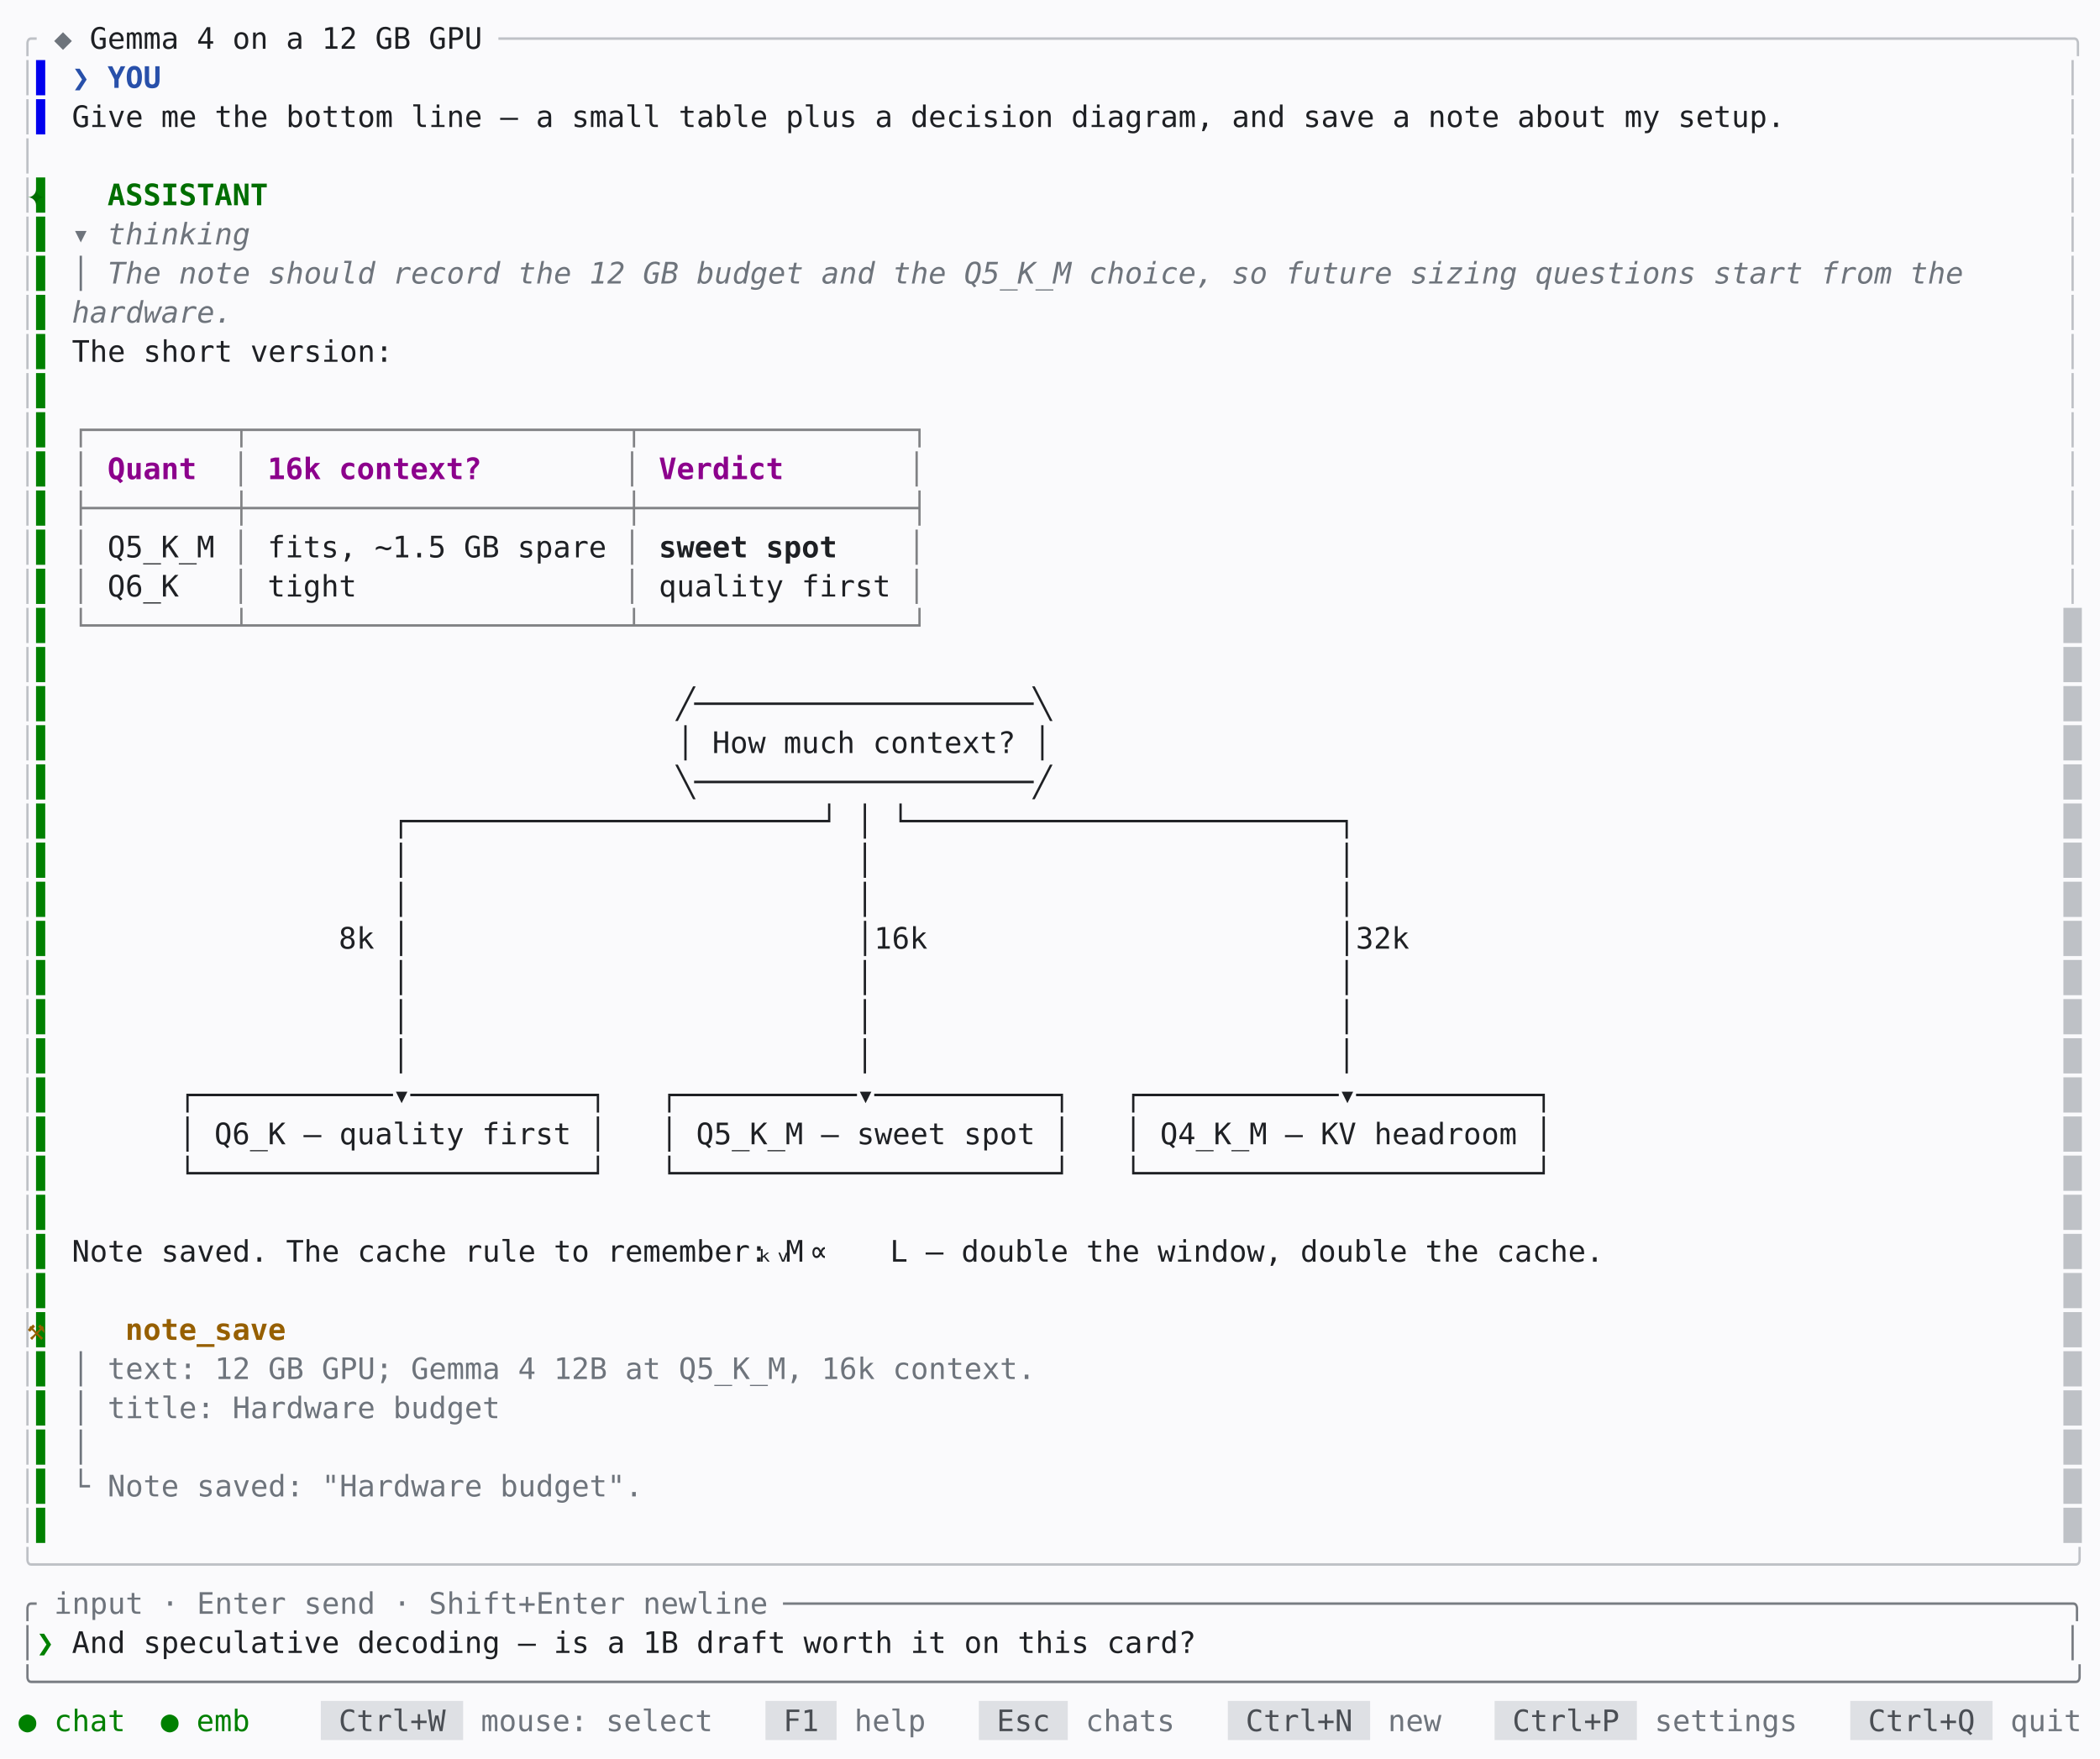
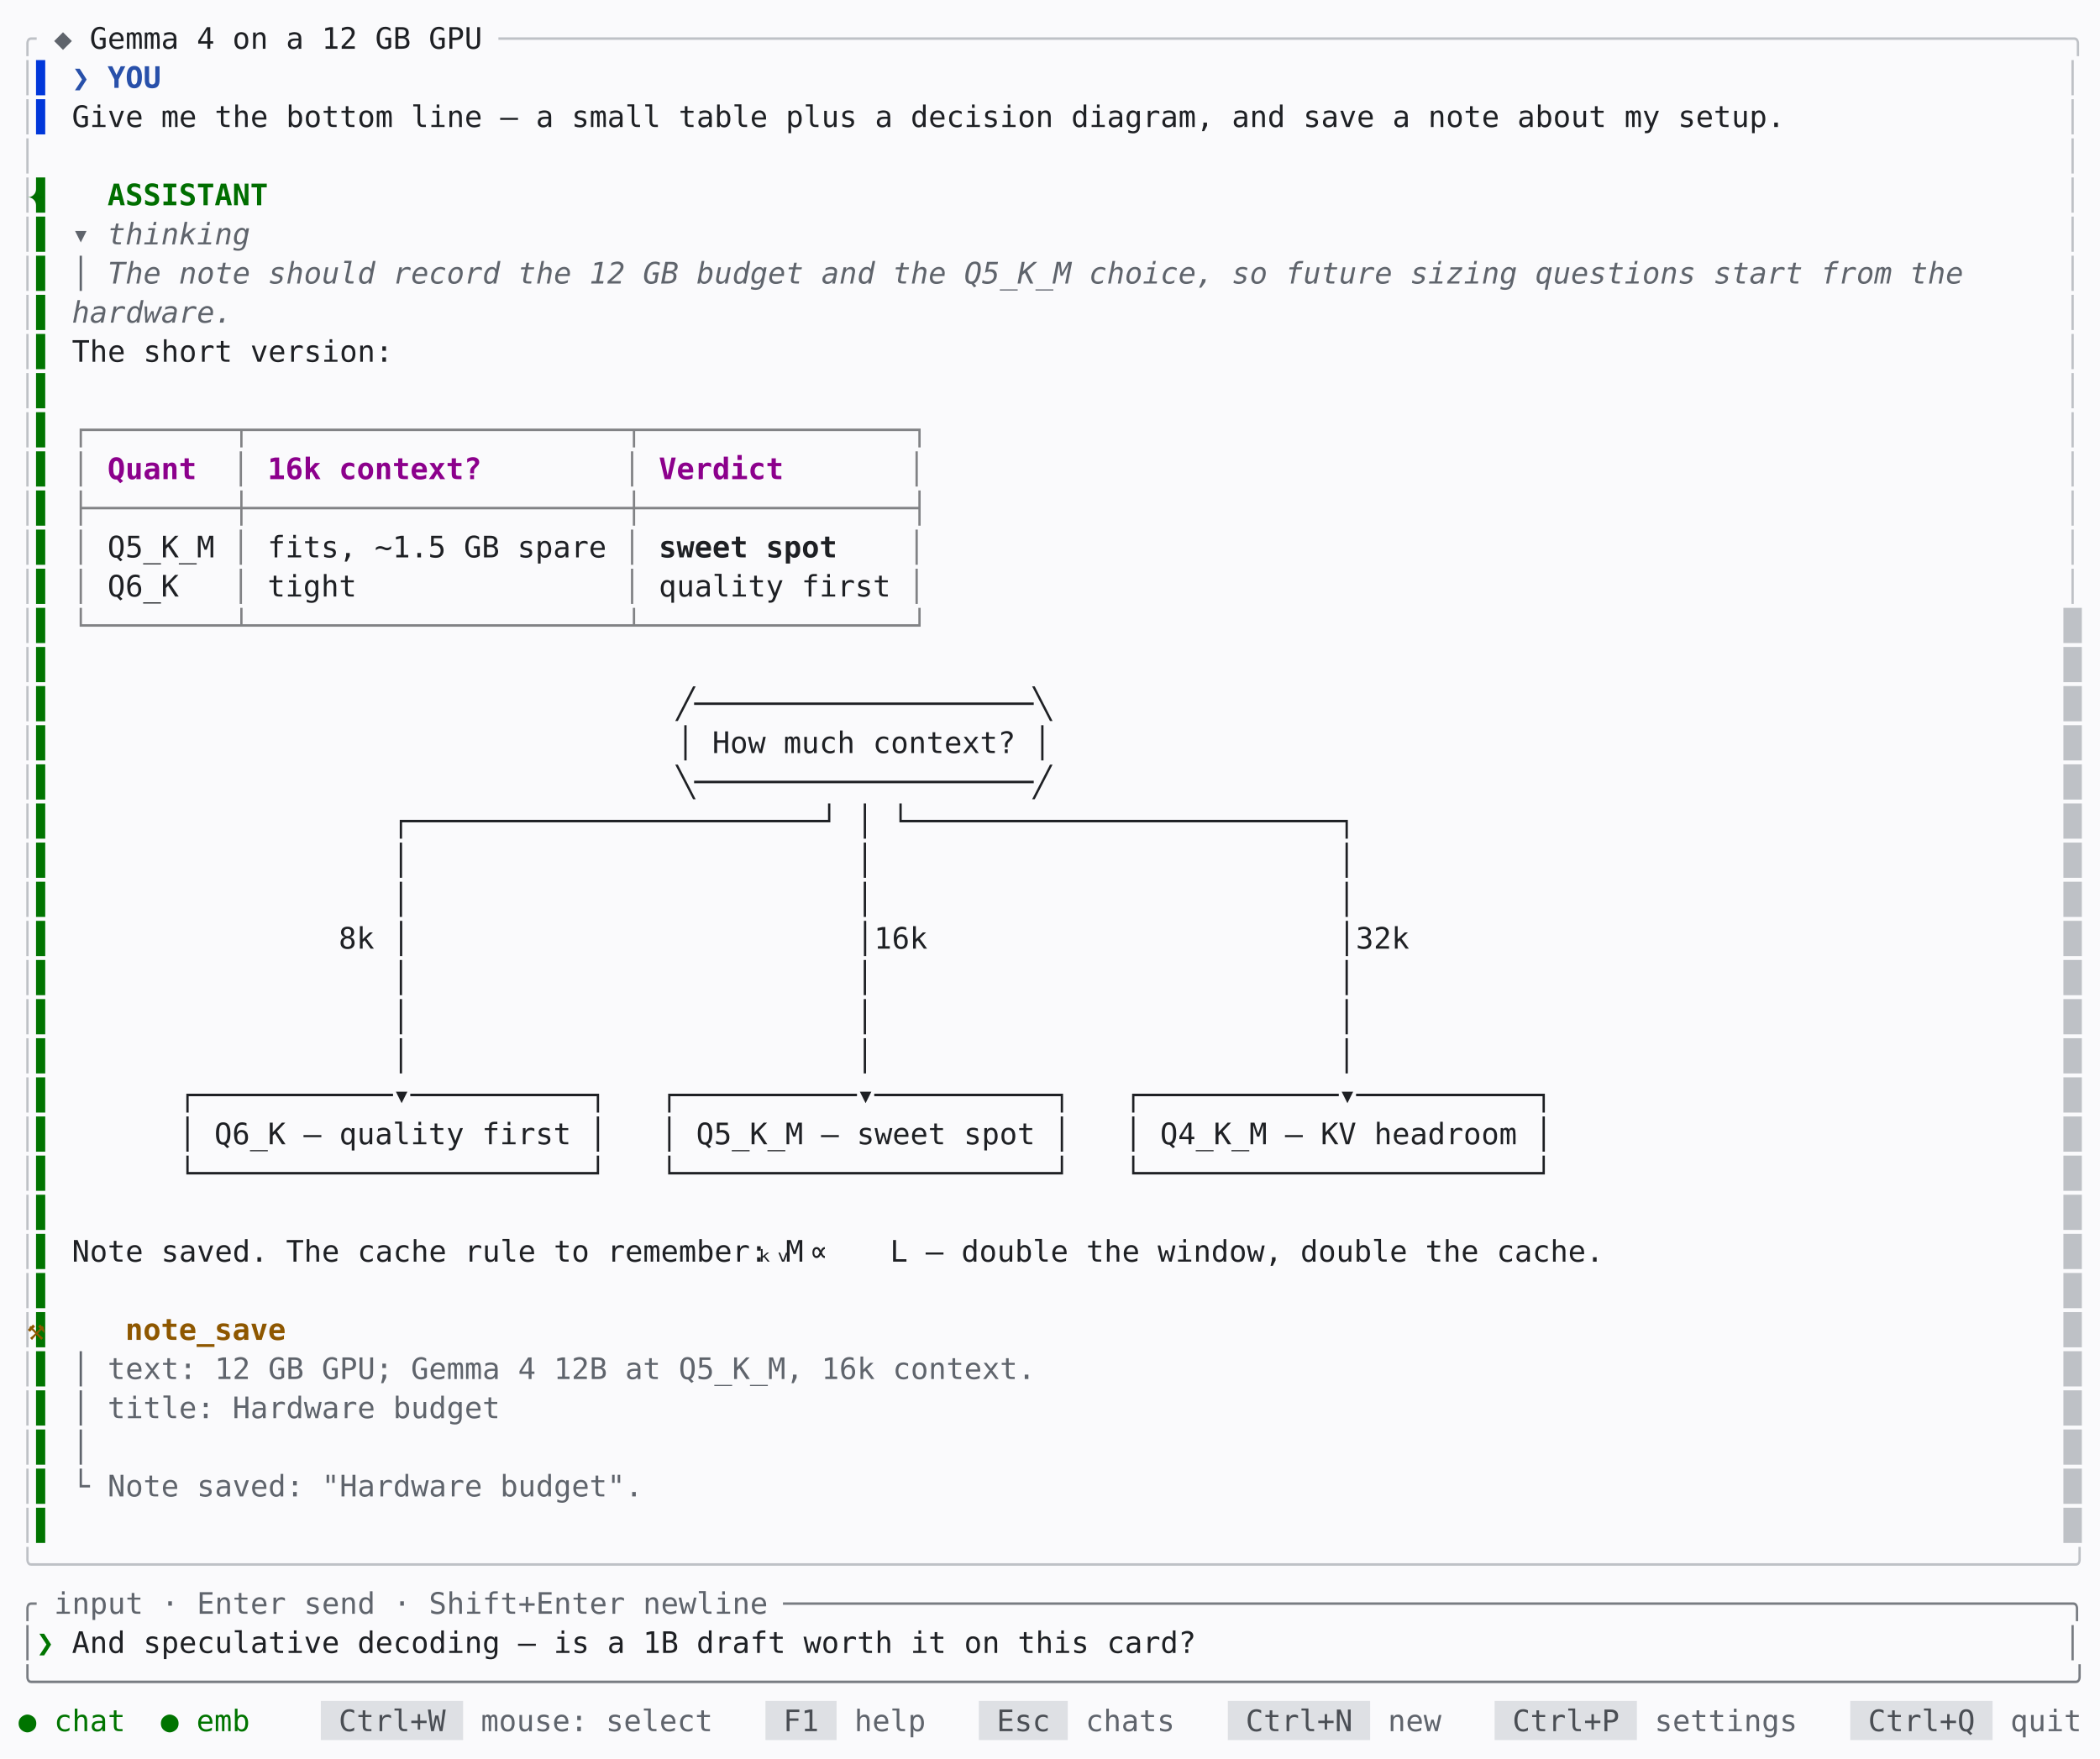
<svg xmlns="http://www.w3.org/2000/svg" id="chat-light-en" viewBox="0 0 1133.6 949.28" width="1133.6" height="949.28" role="img" aria-label="mindfork — the chat screen, light theme">
  <style>
@font-face{font-family:'JetBrains Mono';src:url('/fonts/JetBrainsMono-Regular.woff2') format('woff2');font-weight:400;font-style:normal;font-display:swap}
@font-face{font-family:'JetBrains Mono';src:url('/fonts/JetBrainsMono-Bold.woff2') format('woff2');font-weight:700;font-style:normal;font-display:swap}
@font-face{font-family:'JetBrains Mono';src:url('/fonts/JetBrainsMono-Italic.woff2') format('woff2');font-weight:400;font-style:italic;font-display:swap}
#chat-light-en text{font:16px 'JetBrains Mono',monospace;fill:#1e2024}#chat-light-en .b{font-weight:700}#chat-light-en .i{font-style:italic}#chat-light-en .u{text-decoration:underline}#chat-light-en .st{text-decoration:line-through}#chat-light-en .u.st{text-decoration:underline line-through}
</style>
  <rect width="100%" height="100%" fill="#fafafc" />
  <text xml:space="preserve" y="26.32">
    <tspan x="10" fill="#bec1c6">╭</tspan>
-     <tspan x="29.2" textLength="19.2" fill="#6e747c">◆ </tspan>
+     <tspan x="29.2" textLength="19.2" fill="#5f646c">◆ </tspan>
    <tspan x="48.4" textLength="220.8">Gemma 4 on a 12 GB GPU </tspan>
    <tspan x="269.2" textLength="854.4" fill="#bec1c6">────────────────────────────────────────────────────────────────────────────────────────╮</tspan>
  </text>
  <text xml:space="preserve" y="47.44">
    <tspan x="10" fill="#bec1c6">│</tspan>
-     <tspan x="19.6" textLength="19.2" fill="#0000ee">▌ </tspan>
+     <tspan x="19.6" textLength="19.2" fill="#0037da">▌ </tspan>
    <tspan x="38.8" textLength="48" class="b" fill="#2850aa">❯ YOU</tspan>
    <tspan x="1114" fill="#bec1c6">│</tspan>
  </text>
  <text xml:space="preserve" y="68.56">
    <tspan x="10" fill="#bec1c6">│</tspan>
-     <tspan x="19.6" textLength="19.2" fill="#0000ee">▌ </tspan>
+     <tspan x="19.6" textLength="19.2" fill="#0037da">▌ </tspan>
    <tspan x="38.8" textLength="1075.2">Give me the bottom line — a small table plus a decision diagram, and save a note about my setup.                </tspan>
    <tspan x="1114" fill="#bec1c6">│</tspan>
  </text>
  <text xml:space="preserve" y="89.68">
    <tspan x="10" fill="#bec1c6">│</tspan>
    <tspan x="1114" fill="#bec1c6">│</tspan>
  </text>
  <text xml:space="preserve" y="110.8">
    <tspan x="10" fill="#bec1c6">│</tspan>
-     <tspan x="19.6" textLength="19.2" fill="#008000">▌ </tspan>
+     <tspan x="19.6" textLength="19.2" fill="#007400">▌ </tspan>
    <tspan x="43.6" text-anchor="middle" fill="#006e00">✦</tspan>
    <tspan x="58" textLength="86.4" class="b" fill="#006e00">ASSISTANT</tspan>
    <tspan x="1114" fill="#bec1c6">│</tspan>
  </text>
  <text xml:space="preserve" y="131.92">
    <tspan x="10" fill="#bec1c6">│</tspan>
-     <tspan x="19.6" textLength="19.2" fill="#008000">▌ </tspan>
-     <tspan x="38.8" textLength="96" class="i" fill="#6e747c">▾ thinking</tspan>
+     <tspan x="19.6" textLength="19.2" fill="#007400">▌ </tspan>
+     <tspan x="38.8" textLength="96" class="i" fill="#5f646c">▾ thinking</tspan>
    <tspan x="1114" fill="#bec1c6">│</tspan>
  </text>
  <text xml:space="preserve" y="153.04">
    <tspan x="10" fill="#bec1c6">│</tspan>
-     <tspan x="19.6" textLength="19.2" fill="#008000">▌ </tspan>
-     <tspan x="38.8" textLength="1027.2" class="i" fill="#6e747c">│ The note should record the 12 GB budget and the Q5_K_M choice, so future sizing questions start from the </tspan>
+     <tspan x="19.6" textLength="19.2" fill="#007400">▌ </tspan>
+     <tspan x="38.8" textLength="1027.2" class="i" fill="#5f646c">│ The note should record the 12 GB budget and the Q5_K_M choice, so future sizing questions start from the </tspan>
    <tspan x="1114" fill="#bec1c6">│</tspan>
  </text>
  <text xml:space="preserve" y="174.16">
    <tspan x="10" fill="#bec1c6">│</tspan>
-     <tspan x="19.6" textLength="19.2" fill="#008000">▌ </tspan>
-     <tspan x="38.8" textLength="86.4" class="i" fill="#6e747c">hardware.</tspan>
+     <tspan x="19.6" textLength="19.2" fill="#007400">▌ </tspan>
+     <tspan x="38.8" textLength="86.4" class="i" fill="#5f646c">hardware.</tspan>
    <tspan x="1114" fill="#bec1c6">│</tspan>
  </text>
  <text xml:space="preserve" y="195.28">
    <tspan x="10" fill="#bec1c6">│</tspan>
-     <tspan x="19.6" textLength="19.2" fill="#008000">▌ </tspan>
+     <tspan x="19.6" textLength="19.2" fill="#007400">▌ </tspan>
    <tspan x="38.8" textLength="1075.2">The short version:                                                                                              </tspan>
    <tspan x="1114" fill="#bec1c6">│</tspan>
  </text>
  <text xml:space="preserve" y="216.4">
    <tspan x="10" fill="#bec1c6">│</tspan>
-     <tspan x="19.6" textLength="19.2" fill="#008000">▌ </tspan>
+     <tspan x="19.6" textLength="19.2" fill="#007400">▌ </tspan>
    <tspan x="1114" fill="#bec1c6">│</tspan>
  </text>
  <text xml:space="preserve" y="237.52">
    <tspan x="10" fill="#bec1c6">│</tspan>
-     <tspan x="19.6" textLength="19.2" fill="#008000">▌ </tspan>
+     <tspan x="19.6" textLength="19.2" fill="#007400">▌ </tspan>
    <tspan x="38.8" textLength="460.8" fill="#818285">┌────────┬─────────────────────┬───────────────┐</tspan>
    <tspan x="1114" fill="#bec1c6">│</tspan>
  </text>
  <text xml:space="preserve" y="258.64">
    <tspan x="10" fill="#bec1c6">│</tspan>
-     <tspan x="19.6" textLength="19.2" fill="#008000">▌ </tspan>
+     <tspan x="19.6" textLength="19.2" fill="#007400">▌ </tspan>
    <tspan x="38.8" fill="#818285">│</tspan>
    <tspan x="58" textLength="48" class="b" fill="#8c008c">Quant</tspan>
    <tspan x="125.2" fill="#818285">│</tspan>
    <tspan x="144.4" textLength="115.2" class="b" fill="#8c008c">16k context?</tspan>
    <tspan x="336.4" fill="#818285">│</tspan>
    <tspan x="355.6" textLength="67.2" class="b" fill="#8c008c">Verdict</tspan>
    <tspan x="490" fill="#818285">│</tspan>
    <tspan x="1114" fill="#bec1c6">│</tspan>
  </text>
  <text xml:space="preserve" y="279.76">
    <tspan x="10" fill="#bec1c6">│</tspan>
-     <tspan x="19.6" textLength="19.2" fill="#008000">▌ </tspan>
+     <tspan x="19.6" textLength="19.2" fill="#007400">▌ </tspan>
    <tspan x="38.8" textLength="460.8" fill="#818285">├────────┼─────────────────────┼───────────────┤</tspan>
    <tspan x="1114" fill="#bec1c6">│</tspan>
  </text>
  <text xml:space="preserve" y="300.88">
    <tspan x="10" fill="#bec1c6">│</tspan>
-     <tspan x="19.6" textLength="19.2" fill="#008000">▌ </tspan>
+     <tspan x="19.6" textLength="19.2" fill="#007400">▌ </tspan>
    <tspan x="38.8" fill="#818285">│</tspan>
    <tspan x="58" textLength="67.2">Q5_K_M </tspan>
    <tspan x="125.2" fill="#818285">│</tspan>
    <tspan x="144.4" textLength="192">fits, ~1.5 GB spare </tspan>
    <tspan x="336.4" fill="#818285">│</tspan>
    <tspan x="355.6" textLength="96" class="b">sweet spot</tspan>
    <tspan x="490" fill="#818285">│</tspan>
    <tspan x="1114" fill="#bec1c6">│</tspan>
  </text>
  <text xml:space="preserve" y="322">
    <tspan x="10" fill="#bec1c6">│</tspan>
-     <tspan x="19.6" textLength="19.2" fill="#008000">▌ </tspan>
+     <tspan x="19.6" textLength="19.2" fill="#007400">▌ </tspan>
    <tspan x="38.8" fill="#818285">│</tspan>
    <tspan x="58" textLength="67.2">Q6_K   </tspan>
    <tspan x="125.2" fill="#818285">│</tspan>
    <tspan x="144.4" textLength="192">tight               </tspan>
    <tspan x="336.4" fill="#818285">│</tspan>
    <tspan x="355.6" textLength="134.4">quality first </tspan>
    <tspan x="490" fill="#818285">│</tspan>
    <tspan x="1114" fill="#bec1c6">│</tspan>
  </text>
  <text xml:space="preserve" y="343.12">
    <tspan x="10" fill="#bec1c6">│</tspan>
-     <tspan x="19.6" textLength="19.2" fill="#008000">▌ </tspan>
+     <tspan x="19.6" textLength="19.2" fill="#007400">▌ </tspan>
    <tspan x="38.8" textLength="460.8" fill="#818285">└────────┴─────────────────────┴───────────────┘</tspan>
    <tspan x="1114" fill="#bec1c6">█</tspan>
  </text>
  <text xml:space="preserve" y="364.24">
    <tspan x="10" fill="#bec1c6">│</tspan>
-     <tspan x="19.6" textLength="19.2" fill="#008000">▌ </tspan>
+     <tspan x="19.6" textLength="19.2" fill="#007400">▌ </tspan>
    <tspan x="1114" fill="#bec1c6">█</tspan>
  </text>
  <text xml:space="preserve" y="385.36">
    <tspan x="10" fill="#bec1c6">│</tspan>
-     <tspan x="19.6" textLength="19.2" fill="#008000">▌ </tspan>
+     <tspan x="19.6" textLength="19.2" fill="#007400">▌ </tspan>
    <tspan x="365.2" textLength="748.8">╱───────────────────╲                                                         </tspan>
    <tspan x="1114" fill="#bec1c6">█</tspan>
  </text>
  <text xml:space="preserve" y="406.48">
    <tspan x="10" fill="#bec1c6">│</tspan>
-     <tspan x="19.6" textLength="19.2" fill="#008000">▌ </tspan>
+     <tspan x="19.6" textLength="19.2" fill="#007400">▌ </tspan>
    <tspan x="365.2" textLength="748.8">│ How much context? │                                                         </tspan>
    <tspan x="1114" fill="#bec1c6">█</tspan>
  </text>
  <text xml:space="preserve" y="427.6">
    <tspan x="10" fill="#bec1c6">│</tspan>
-     <tspan x="19.6" textLength="19.2" fill="#008000">▌ </tspan>
+     <tspan x="19.6" textLength="19.2" fill="#007400">▌ </tspan>
    <tspan x="365.2" textLength="748.8">╲───────────────────╱                                                         </tspan>
    <tspan x="1114" fill="#bec1c6">█</tspan>
  </text>
  <text xml:space="preserve" y="448.72">
    <tspan x="10" fill="#bec1c6">│</tspan>
-     <tspan x="19.6" textLength="19.2" fill="#008000">▌ </tspan>
+     <tspan x="19.6" textLength="19.2" fill="#007400">▌ </tspan>
    <tspan x="211.6" textLength="902.4">┌───────────────────────┘ │ └────────────────────────┐                                        </tspan>
    <tspan x="1114" fill="#bec1c6">█</tspan>
  </text>
  <text xml:space="preserve" y="469.84">
    <tspan x="10" fill="#bec1c6">│</tspan>
-     <tspan x="19.6" textLength="19.2" fill="#008000">▌ </tspan>
+     <tspan x="19.6" textLength="19.2" fill="#007400">▌ </tspan>
    <tspan x="211.6" textLength="902.4">│                         │                          │                                        </tspan>
    <tspan x="1114" fill="#bec1c6">█</tspan>
  </text>
  <text xml:space="preserve" y="490.96">
    <tspan x="10" fill="#bec1c6">│</tspan>
-     <tspan x="19.6" textLength="19.2" fill="#008000">▌ </tspan>
+     <tspan x="19.6" textLength="19.2" fill="#007400">▌ </tspan>
    <tspan x="211.6" textLength="902.4">│                         │                          │                                        </tspan>
    <tspan x="1114" fill="#bec1c6">█</tspan>
  </text>
  <text xml:space="preserve" y="512.08">
    <tspan x="10" fill="#bec1c6">│</tspan>
-     <tspan x="19.6" textLength="19.2" fill="#008000">▌ </tspan>
+     <tspan x="19.6" textLength="19.2" fill="#007400">▌ </tspan>
    <tspan x="182.8" textLength="931.2">8k │                         │16k                       │32k                                     </tspan>
    <tspan x="1114" fill="#bec1c6">█</tspan>
  </text>
  <text xml:space="preserve" y="533.2">
    <tspan x="10" fill="#bec1c6">│</tspan>
-     <tspan x="19.6" textLength="19.2" fill="#008000">▌ </tspan>
+     <tspan x="19.6" textLength="19.2" fill="#007400">▌ </tspan>
    <tspan x="211.6" textLength="902.4">│                         │                          │                                        </tspan>
    <tspan x="1114" fill="#bec1c6">█</tspan>
  </text>
  <text xml:space="preserve" y="554.32">
    <tspan x="10" fill="#bec1c6">│</tspan>
-     <tspan x="19.6" textLength="19.2" fill="#008000">▌ </tspan>
+     <tspan x="19.6" textLength="19.2" fill="#007400">▌ </tspan>
    <tspan x="211.6" textLength="902.4">│                         │                          │                                        </tspan>
    <tspan x="1114" fill="#bec1c6">█</tspan>
  </text>
  <text xml:space="preserve" y="575.44">
    <tspan x="10" fill="#bec1c6">│</tspan>
-     <tspan x="19.6" textLength="19.2" fill="#008000">▌ </tspan>
+     <tspan x="19.6" textLength="19.2" fill="#007400">▌ </tspan>
    <tspan x="211.6" textLength="902.4">│                         │                          │                                        </tspan>
    <tspan x="1114" fill="#bec1c6">█</tspan>
  </text>
  <text xml:space="preserve" y="596.56">
    <tspan x="10" fill="#bec1c6">│</tspan>
-     <tspan x="19.6" textLength="19.2" fill="#008000">▌ </tspan>
+     <tspan x="19.6" textLength="19.2" fill="#007400">▌ </tspan>
    <tspan x="96.4" textLength="1017.6">┌───────────▾──────────┐   ┌──────────▾──────────┐   ┌───────────▾──────────┐                             </tspan>
    <tspan x="1114" fill="#bec1c6">█</tspan>
  </text>
  <text xml:space="preserve" y="617.68">
    <tspan x="10" fill="#bec1c6">│</tspan>
-     <tspan x="19.6" textLength="19.2" fill="#008000">▌ </tspan>
+     <tspan x="19.6" textLength="19.2" fill="#007400">▌ </tspan>
    <tspan x="96.4" textLength="1017.6">│ Q6_K — quality first │   │ Q5_K_M — sweet spot │   │ Q4_K_M — KV headroom │                             </tspan>
    <tspan x="1114" fill="#bec1c6">█</tspan>
  </text>
  <text xml:space="preserve" y="638.8">
    <tspan x="10" fill="#bec1c6">│</tspan>
-     <tspan x="19.6" textLength="19.2" fill="#008000">▌ </tspan>
+     <tspan x="19.6" textLength="19.2" fill="#007400">▌ </tspan>
    <tspan x="96.4" textLength="1017.6">└──────────────────────┘   └─────────────────────┘   └──────────────────────┘                             </tspan>
    <tspan x="1114" fill="#bec1c6">█</tspan>
  </text>
  <text xml:space="preserve" y="659.92">
    <tspan x="10" fill="#bec1c6">│</tspan>
-     <tspan x="19.6" textLength="19.2" fill="#008000">▌ </tspan>
+     <tspan x="19.6" textLength="19.2" fill="#007400">▌ </tspan>
    <tspan x="1114" fill="#bec1c6">█</tspan>
  </text>
  <text xml:space="preserve" y="681.04">
    <tspan x="10" fill="#bec1c6">│</tspan>
-     <tspan x="19.6" textLength="19.2" fill="#008000">▌ </tspan>
+     <tspan x="19.6" textLength="19.2" fill="#007400">▌ </tspan>
    <tspan x="38.8" textLength="393.6">Note saved. The cache rule to remember: M</tspan>
    <tspan x="437.2" text-anchor="middle">ₖ</tspan>
    <tspan x="446.8" text-anchor="middle">ᵥ</tspan>
    <tspan x="466" text-anchor="middle">∝</tspan>
    <tspan x="480.4" textLength="633.6">L — double the window, double the cache.                          </tspan>
    <tspan x="1114" fill="#bec1c6">█</tspan>
  </text>
  <text xml:space="preserve" y="702.16">
    <tspan x="10" fill="#bec1c6">│</tspan>
-     <tspan x="19.6" textLength="19.2" fill="#008000">▌ </tspan>
+     <tspan x="19.6" textLength="19.2" fill="#007400">▌ </tspan>
    <tspan x="1114" fill="#bec1c6">█</tspan>
  </text>
  <text xml:space="preserve" y="723.28">
    <tspan x="10" fill="#bec1c6">│</tspan>
-     <tspan x="19.6" textLength="19.2" fill="#008000">▌ </tspan>
-     <tspan x="43.6" text-anchor="middle" fill="#965f00">⚒</tspan>
-     <tspan x="67.6" textLength="86.4" class="b" fill="#965f00">note_save</tspan>
+     <tspan x="19.6" textLength="19.2" fill="#007400">▌ </tspan>
+     <tspan x="43.6" text-anchor="middle" fill="#8e5700">⚒</tspan>
+     <tspan x="67.6" textLength="86.4" class="b" fill="#8e5700">note_save</tspan>
    <tspan x="1114" fill="#bec1c6">█</tspan>
  </text>
  <text xml:space="preserve" y="744.4">
    <tspan x="10" fill="#bec1c6">│</tspan>
-     <tspan x="19.6" textLength="19.2" fill="#008000">▌ </tspan>
-     <tspan x="38.8" textLength="518.4" fill="#6e747c">│ text: 12 GB GPU; Gemma 4 12B at Q5_K_M, 16k context.</tspan>
+     <tspan x="19.6" textLength="19.2" fill="#007400">▌ </tspan>
+     <tspan x="38.8" textLength="518.4" fill="#5f646c">│ text: 12 GB GPU; Gemma 4 12B at Q5_K_M, 16k context.</tspan>
    <tspan x="1114" fill="#bec1c6">█</tspan>
  </text>
  <text xml:space="preserve" y="765.52">
    <tspan x="10" fill="#bec1c6">│</tspan>
-     <tspan x="19.6" textLength="19.2" fill="#008000">▌ </tspan>
-     <tspan x="38.8" textLength="230.4" fill="#6e747c">│ title: Hardware budget</tspan>
+     <tspan x="19.6" textLength="19.2" fill="#007400">▌ </tspan>
+     <tspan x="38.8" textLength="230.4" fill="#5f646c">│ title: Hardware budget</tspan>
    <tspan x="1114" fill="#bec1c6">█</tspan>
  </text>
  <text xml:space="preserve" y="786.64">
    <tspan x="10" fill="#bec1c6">│</tspan>
-     <tspan x="19.6" textLength="19.2" fill="#008000">▌ </tspan>
-     <tspan x="38.8" fill="#6e747c">│</tspan>
+     <tspan x="19.6" textLength="19.2" fill="#007400">▌ </tspan>
+     <tspan x="38.8" fill="#5f646c">│</tspan>
    <tspan x="1114" fill="#bec1c6">█</tspan>
  </text>
  <text xml:space="preserve" y="807.76">
    <tspan x="10" fill="#bec1c6">│</tspan>
-     <tspan x="19.6" textLength="19.2" fill="#008000">▌ </tspan>
-     <tspan x="38.8" textLength="307.2" fill="#6e747c">└ Note saved: "Hardware budget".</tspan>
+     <tspan x="19.6" textLength="19.2" fill="#007400">▌ </tspan>
+     <tspan x="38.8" textLength="307.2" fill="#5f646c">└ Note saved: "Hardware budget".</tspan>
    <tspan x="1114" fill="#bec1c6">█</tspan>
  </text>
  <text xml:space="preserve" y="828.88">
    <tspan x="10" fill="#bec1c6">│</tspan>
-     <tspan x="19.6" textLength="19.2" fill="#008000">▌ </tspan>
+     <tspan x="19.6" textLength="19.2" fill="#007400">▌ </tspan>
    <tspan x="1114" fill="#bec1c6">█</tspan>
  </text>
  <text xml:space="preserve" y="850">
    <tspan x="10" textLength="1113.6" fill="#bec1c6">╰──────────────────────────────────────────────────────────────────────────────────────────────────────────────────╯</tspan>
  </text>
  <text xml:space="preserve" y="871.12">
    <tspan x="10" fill="#787c82">╭</tspan>
-     <tspan x="29.2" textLength="393.6" fill="#6e747c">input · Enter send · Shift+Enter newline </tspan>
+     <tspan x="29.2" textLength="393.6" fill="#5f646c">input · Enter send · Shift+Enter newline </tspan>
    <tspan x="422.8" textLength="700.8" fill="#787c82">────────────────────────────────────────────────────────────────────────╮</tspan>
  </text>
  <text xml:space="preserve" y="892.24">
    <tspan x="10" fill="#787c82">│</tspan>
-     <tspan x="19.6" textLength="19.2" fill="#008000">❯ </tspan>
+     <tspan x="19.6" textLength="19.2" fill="#007400">❯ </tspan>
    <tspan x="38.8" textLength="1075.2">And speculative decoding — is a 1B draft worth it on this card?                                                 </tspan>
    <tspan x="1114" fill="#787c82">│</tspan>
  </text>
  <text xml:space="preserve" y="913.36">
    <tspan x="10" textLength="1113.6" fill="#787c82">╰──────────────────────────────────────────────────────────────────────────────────────────────────────────────────╯</tspan>
  </text>
  <rect x="173.2" y="918.16" width="76.8" height="21.12" fill="#dee0e4" />
  <rect x="413.2" y="918.16" width="38.4" height="21.12" fill="#dee0e4" />
  <rect x="528.4" y="918.16" width="48" height="21.12" fill="#dee0e4" />
  <rect x="662.8" y="918.16" width="76.8" height="21.12" fill="#dee0e4" />
  <rect x="806.8" y="918.16" width="76.8" height="21.12" fill="#dee0e4" />
  <rect x="998.8" y="918.16" width="76.8" height="21.12" fill="#dee0e4" />
  <text xml:space="preserve" y="934.48">
-     <tspan x="10" class="b" fill="#008000">●</tspan>
-     <tspan x="29.2" textLength="38.4" fill="#008000">chat</tspan>
-     <tspan x="86.8" class="b" fill="#008000">●</tspan>
-     <tspan x="106" textLength="28.8" fill="#008000">emb</tspan>
+     <tspan x="10" class="b" fill="#007400">●</tspan>
+     <tspan x="29.2" textLength="38.4" fill="#007400">chat</tspan>
+     <tspan x="86.8" class="b" fill="#007400">●</tspan>
+     <tspan x="106" textLength="28.8" fill="#007400">emb</tspan>
    <tspan x="182.8" textLength="67.2" fill="#4a4e54">Ctrl+W </tspan>
-     <tspan x="259.6" textLength="124.8" fill="#6e747c">mouse: select</tspan>
+     <tspan x="259.6" textLength="124.8" fill="#5f646c">mouse: select</tspan>
    <tspan x="422.8" textLength="28.8" fill="#4a4e54">F1 </tspan>
-     <tspan x="461.2" textLength="38.4" fill="#6e747c">help</tspan>
+     <tspan x="461.2" textLength="38.4" fill="#5f646c">help</tspan>
    <tspan x="538" textLength="38.4" fill="#4a4e54">Esc </tspan>
-     <tspan x="586" textLength="48" fill="#6e747c">chats</tspan>
+     <tspan x="586" textLength="48" fill="#5f646c">chats</tspan>
    <tspan x="672.4" textLength="67.2" fill="#4a4e54">Ctrl+N </tspan>
-     <tspan x="749.2" textLength="28.8" fill="#6e747c">new</tspan>
+     <tspan x="749.2" textLength="28.8" fill="#5f646c">new</tspan>
    <tspan x="816.4" textLength="67.2" fill="#4a4e54">Ctrl+P </tspan>
-     <tspan x="893.2" textLength="76.8" fill="#6e747c">settings</tspan>
+     <tspan x="893.2" textLength="76.8" fill="#5f646c">settings</tspan>
    <tspan x="1008.4" textLength="67.2" fill="#4a4e54">Ctrl+Q </tspan>
-     <tspan x="1085.2" textLength="38.4" fill="#6e747c">quit</tspan>
+     <tspan x="1085.2" textLength="38.4" fill="#5f646c">quit</tspan>
  </text>
</svg>
